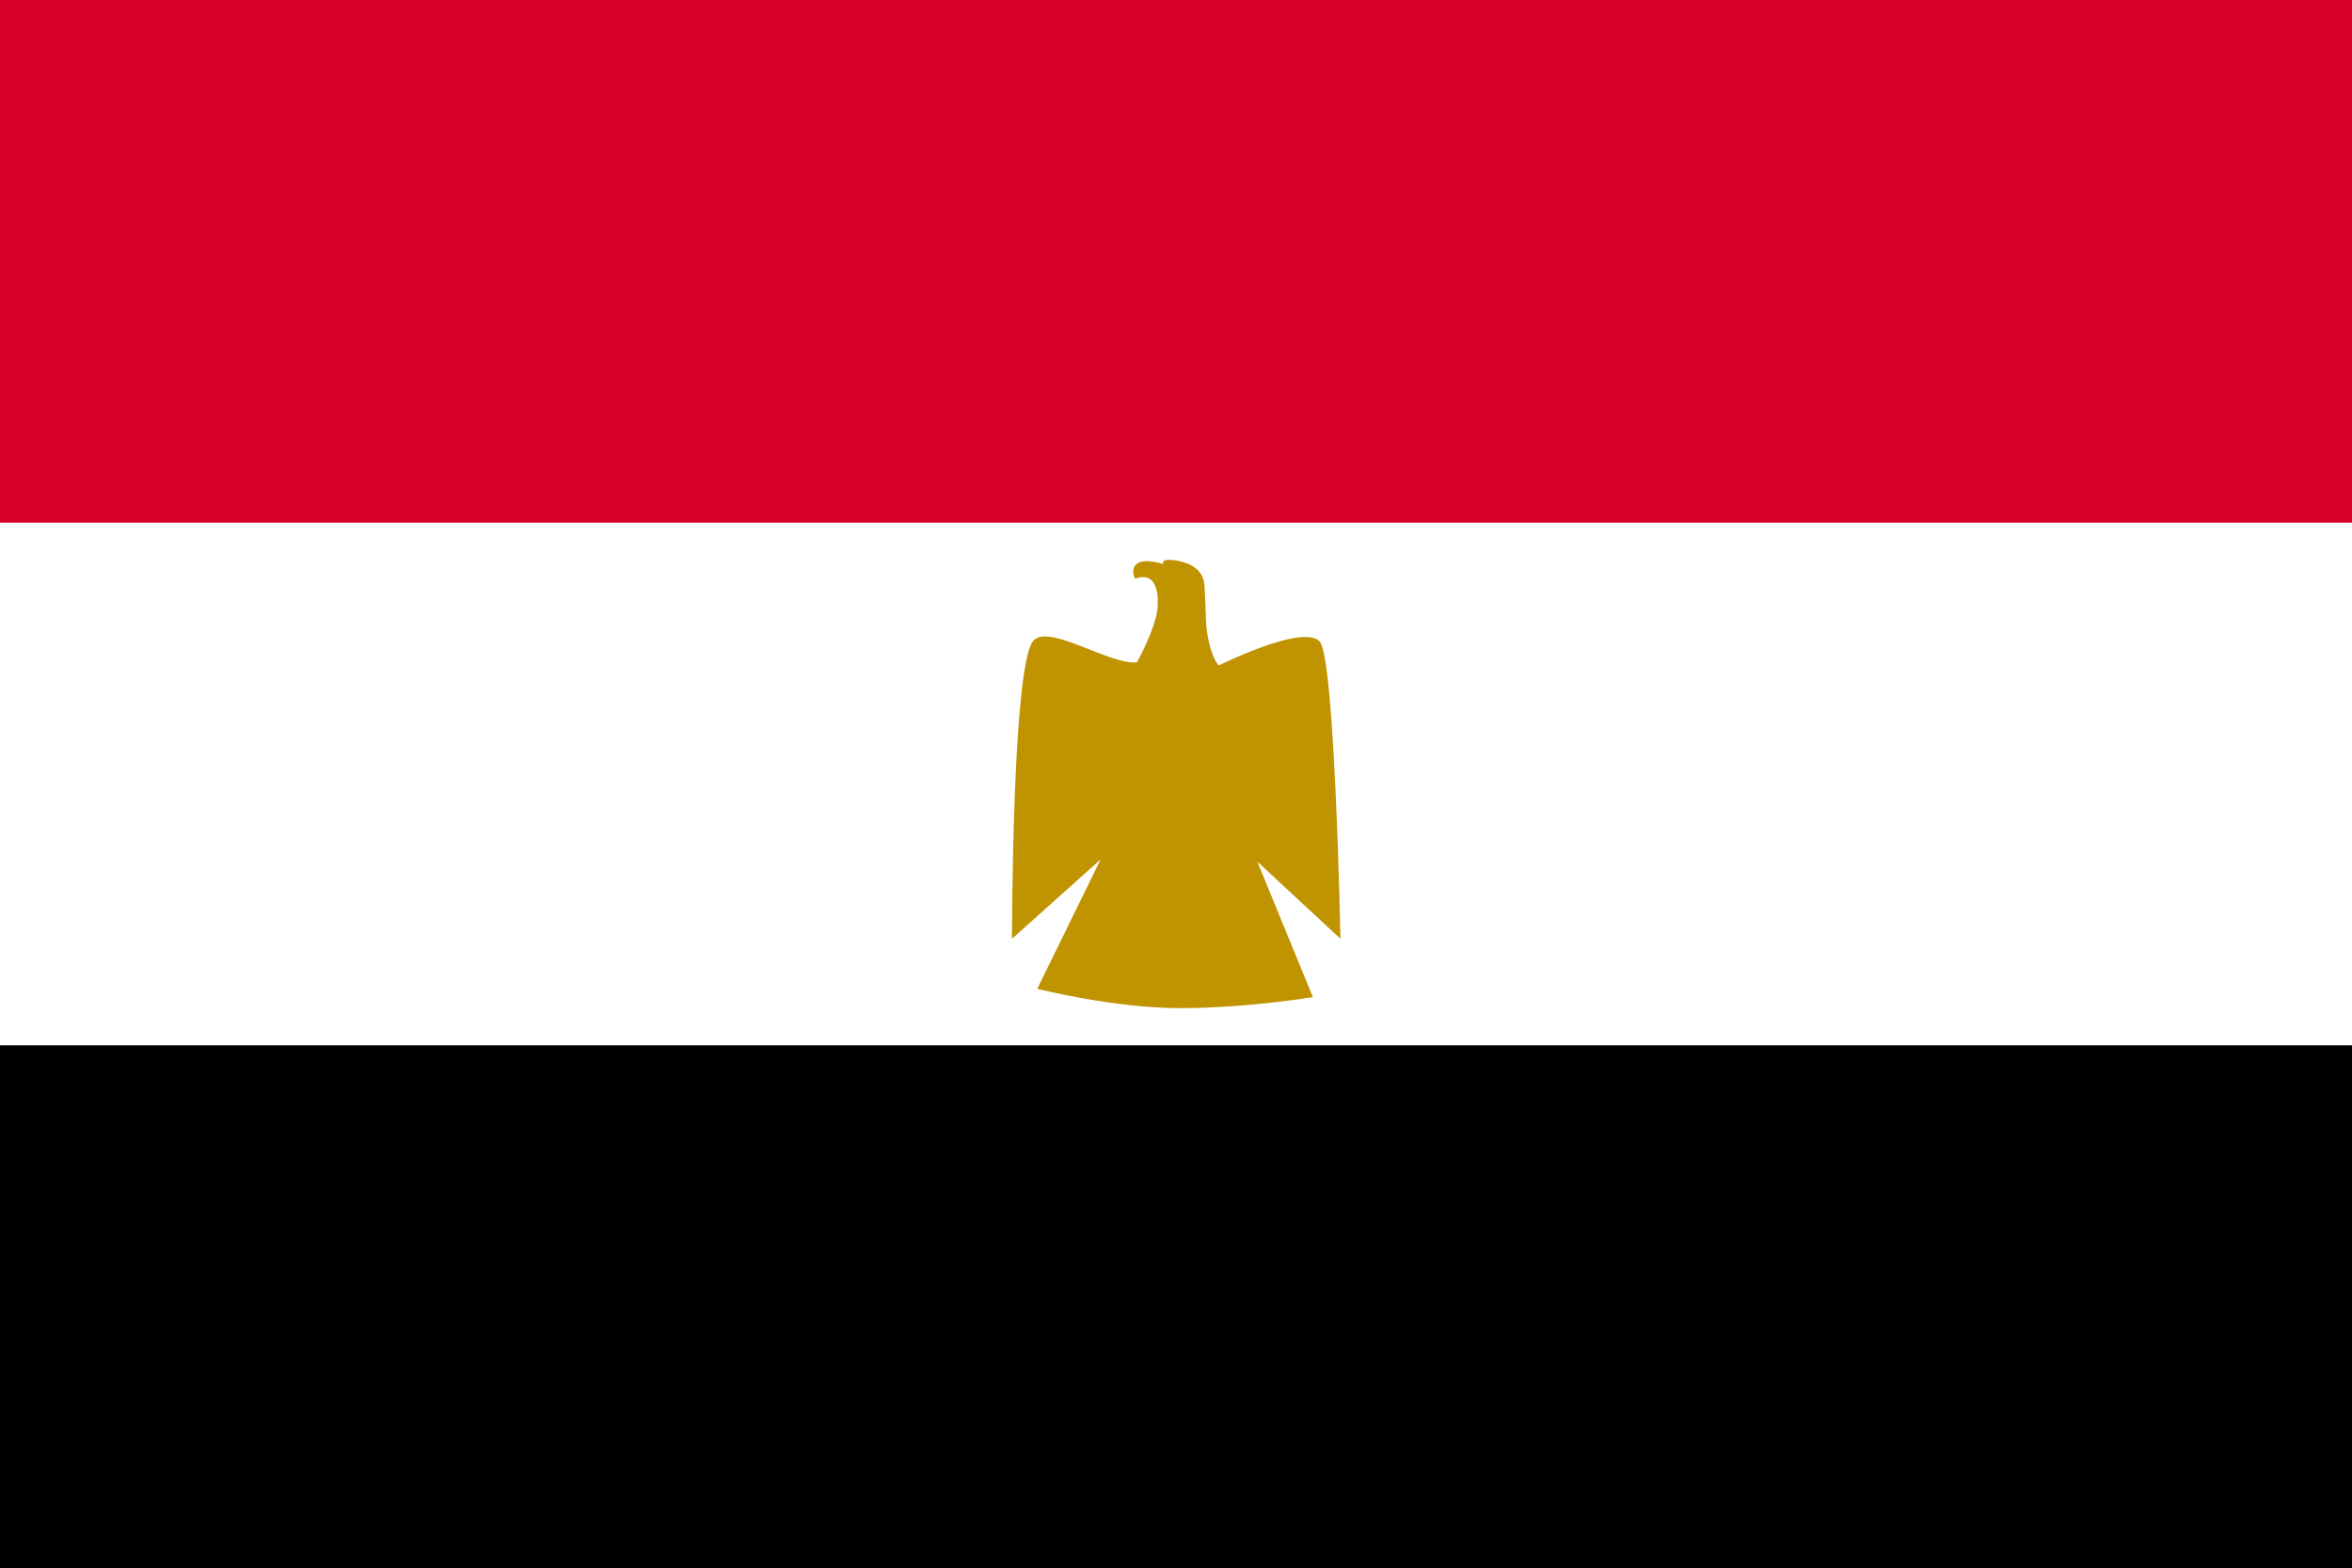
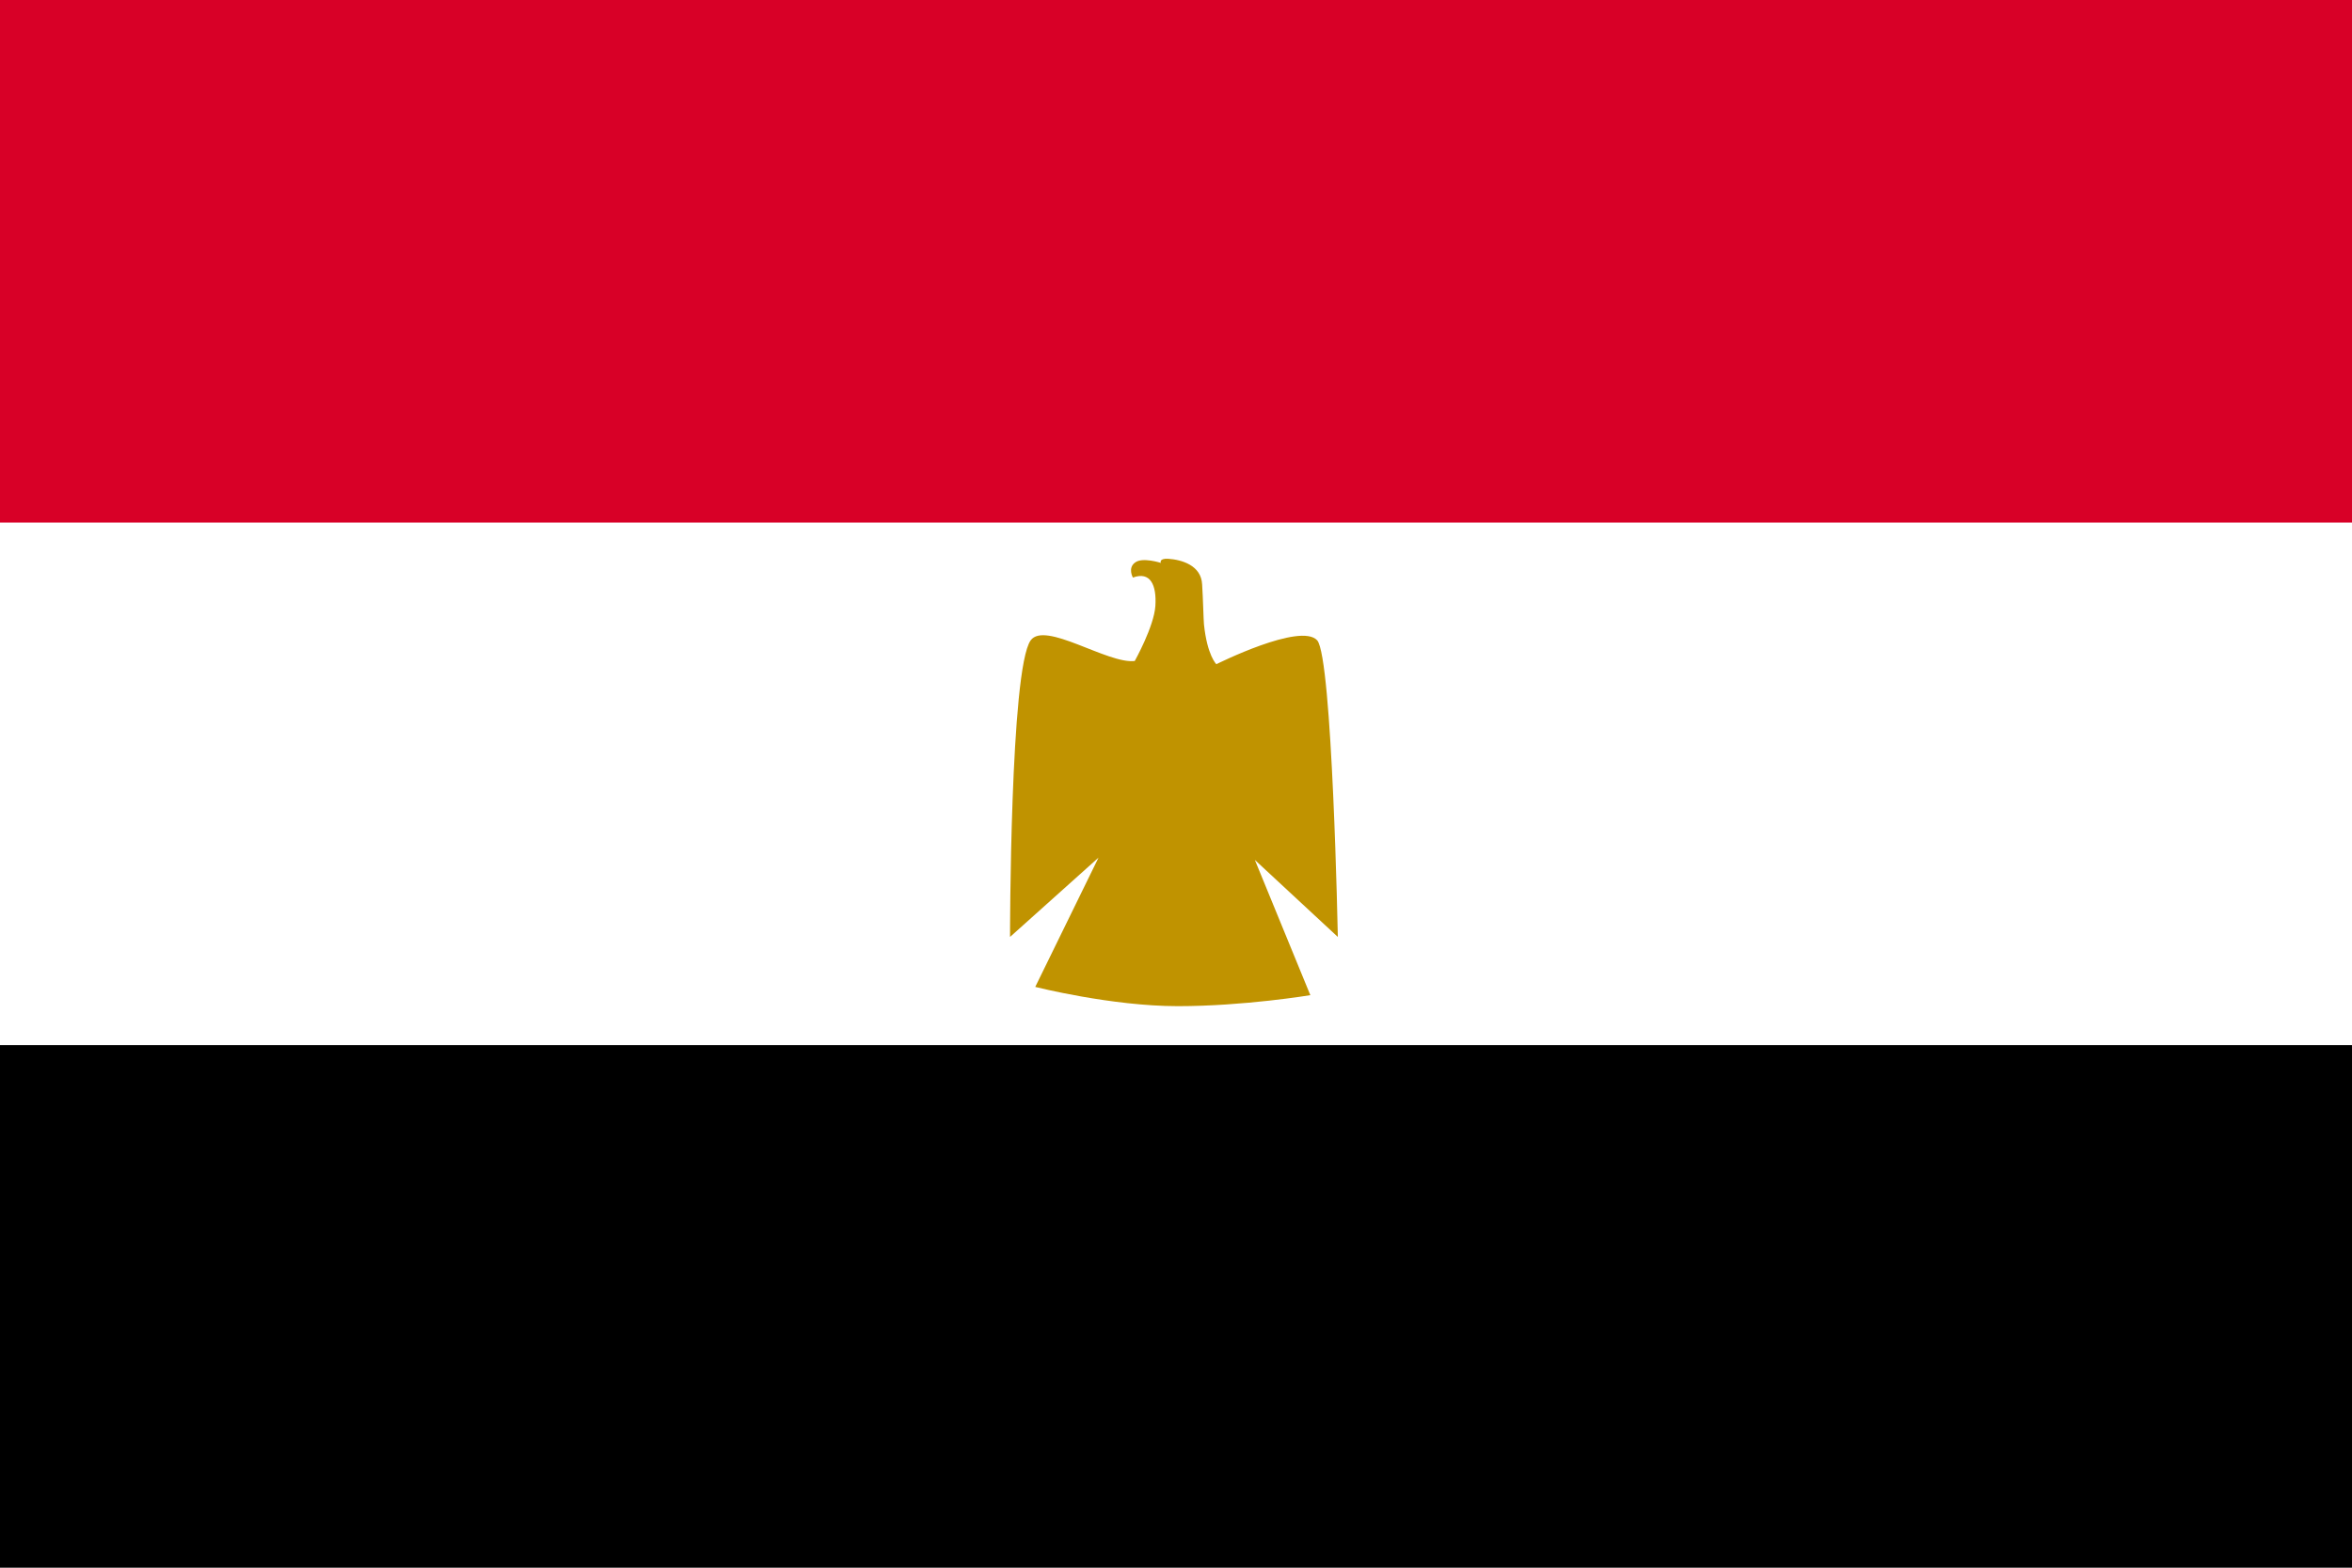
- <svg xmlns="http://www.w3.org/2000/svg" viewBox="0 0 512 341.3">
-   <path fill="#FFF" d="M0 0h512v341.3H0z" />
-   <path fill="#D80027" d="M0 0h512v113.8H0z" />
-   <path d="M0 227.6h512v113.8H0z" />
+ <svg xmlns="http://www.w3.org/2000/svg" viewBox="0 0 513 342">
+   <path fill="#FFF" d="M0 0h513v342H0z" />
+   <path fill="#D80027" d="M0 0h513v114H0z" />
+   <path d="M0 228h513v114H0z" />
  <path fill="#C09300" d="M220.3 204.4s0-58.4 4.5-64.7c3.1-4.3 16.8 5.2 22.7 4.5 0 0 4.2-7.5 4.5-12 .3-4.6-1.1-7.6-4.9-6.2 0 0-1.2-2.1.5-3.3 1.6-1.2 5.6.1 5.6.1s-.5-1 1.6-.9c2.9.2 7.2 1.4 7.4 5.6.2 3.1.3 7.7.4 8.7.7 6.8 2.7 8.7 2.7 8.7s18.4-9.2 22-5.2c3.3 3.8 4.5 64.7 4.5 64.7l-18.1-16.8 12.1 29.5s-14.4 2.4-28.9 2.4c-14.5 0-31.1-4.2-31.1-4.2l13.8-28.2-19.3 17.3z" />
</svg>
